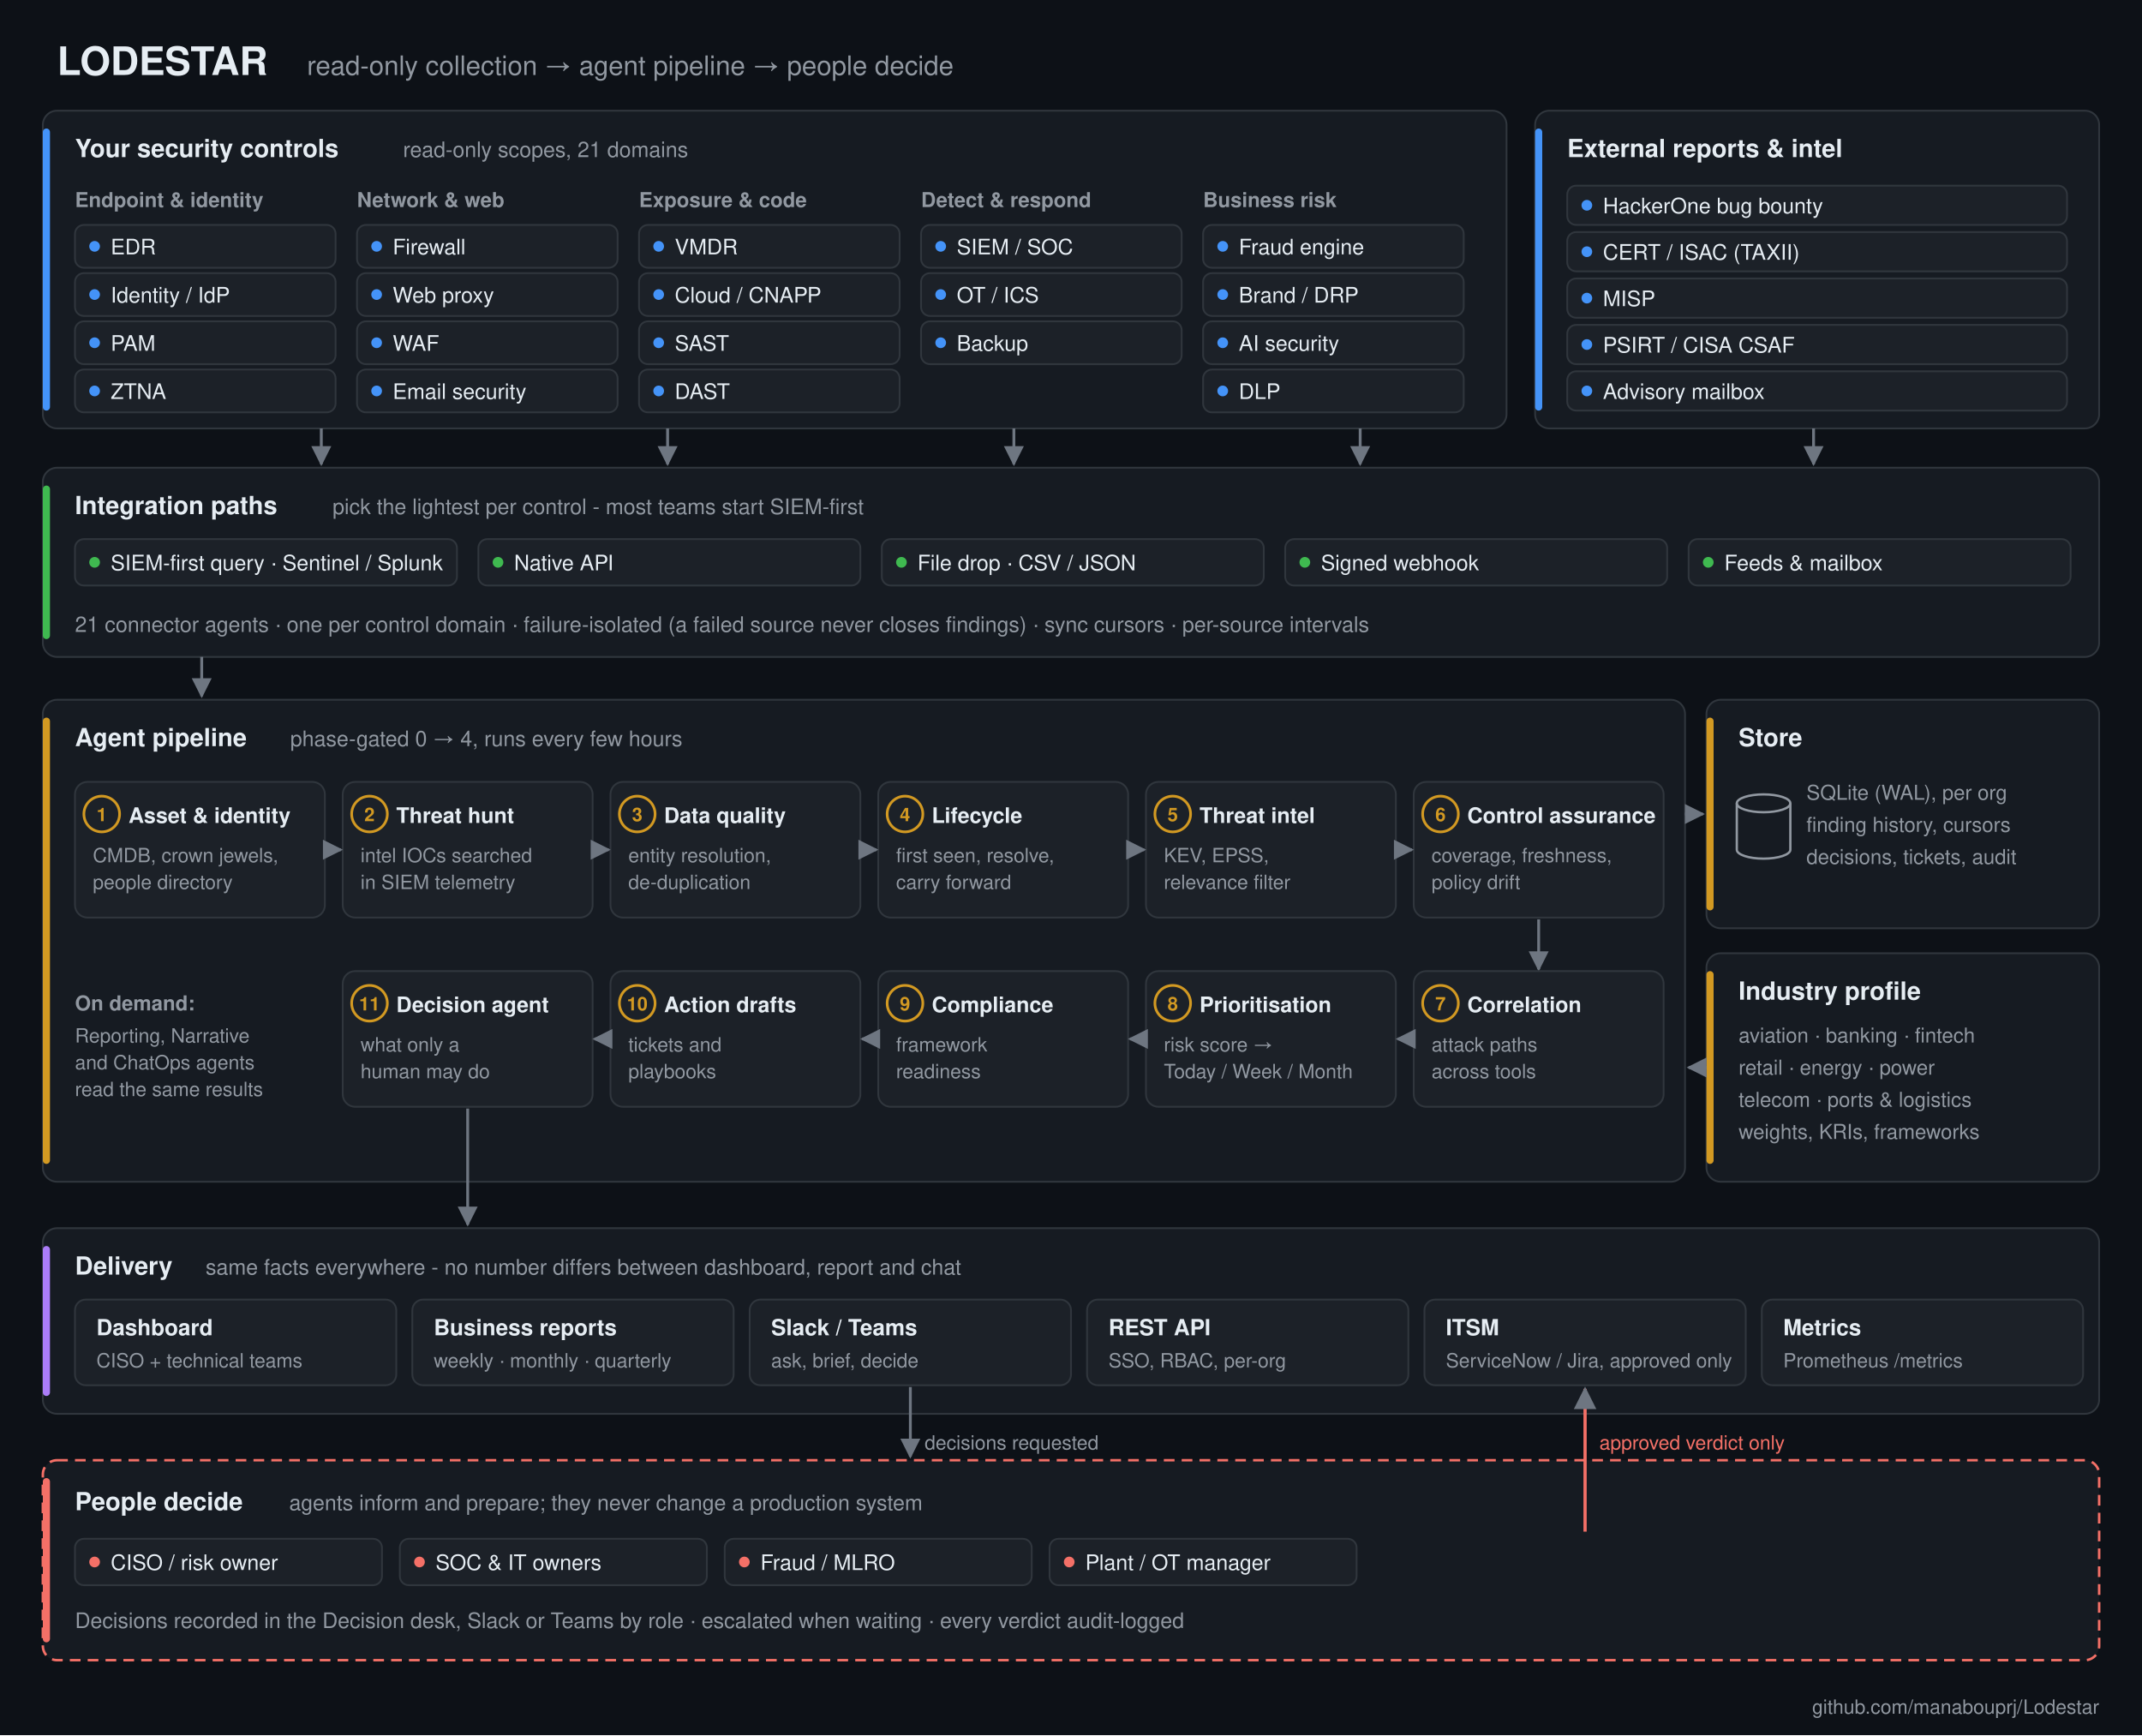
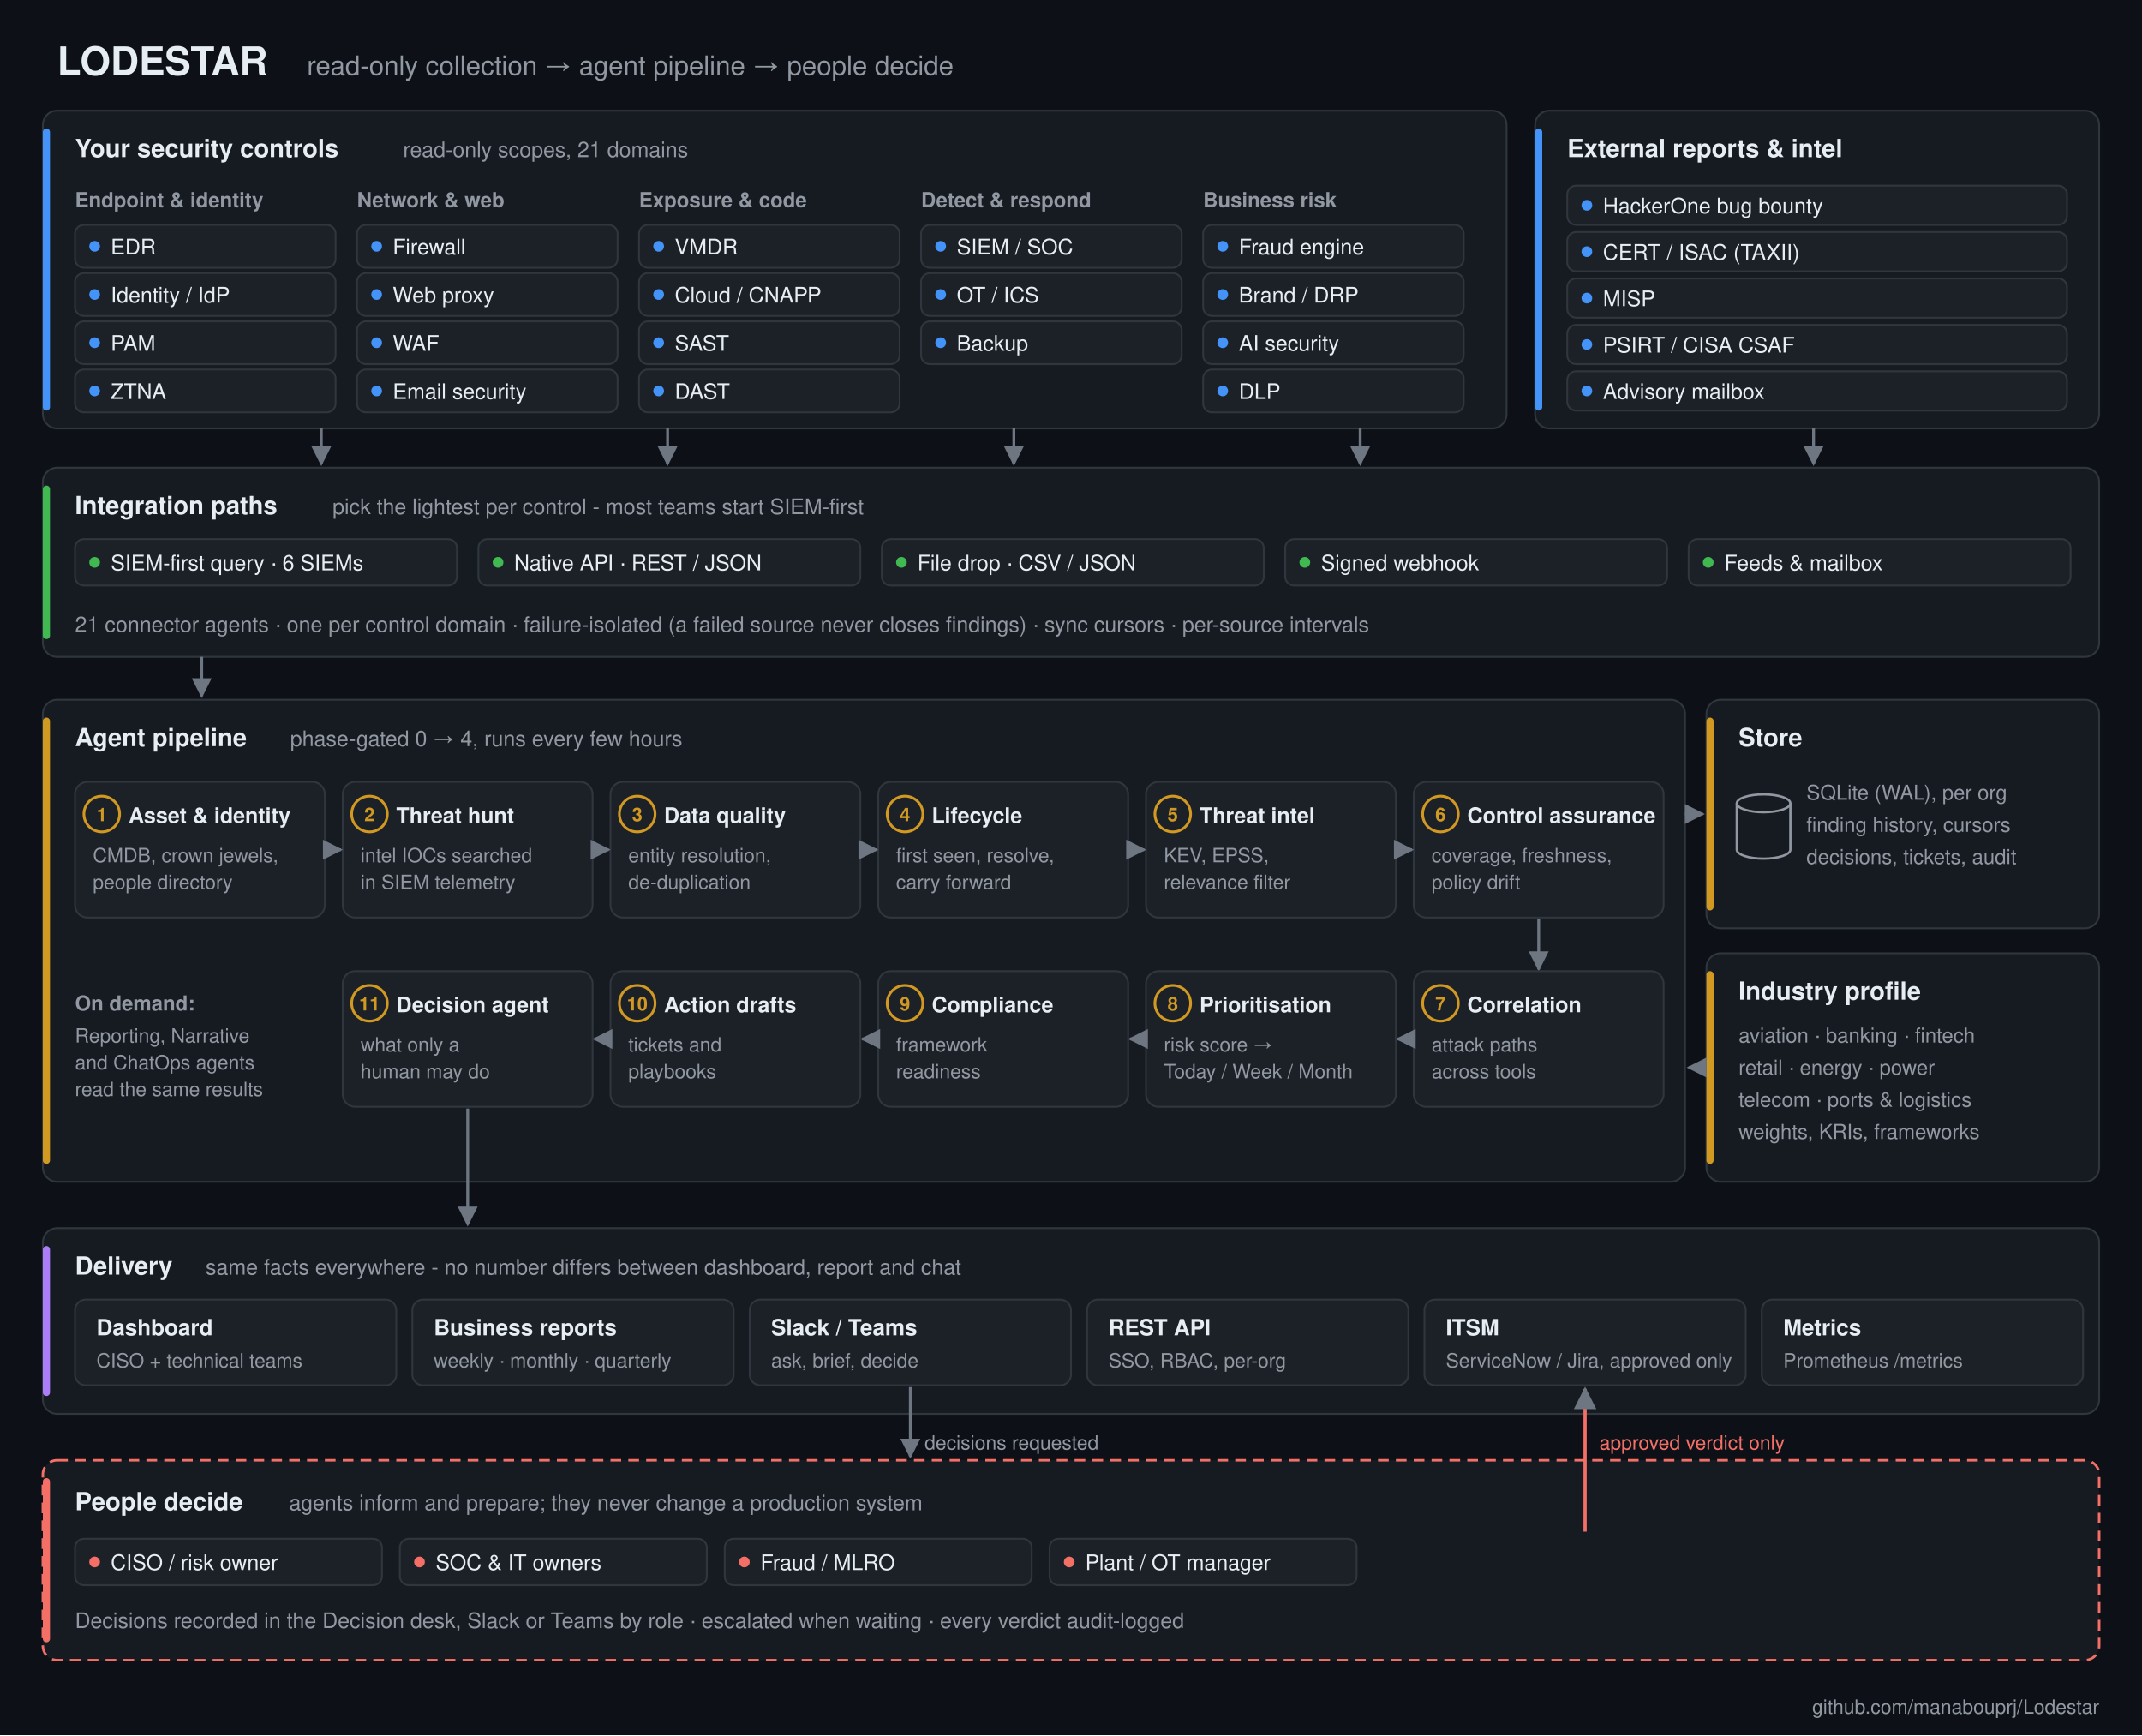
<svg xmlns="http://www.w3.org/2000/svg" width="1200" height="972" viewBox="0 0 1200 972" font-family="-apple-system, 'Segoe UI', Helvetica, Arial, sans-serif" role="img" aria-labelledby="t d">
  <defs>
    <marker id="ah" viewBox="0 0 10 10" refX="9" refY="5" markerWidth="7" markerHeight="7" orient="auto-start-reverse">
      <path d="M0,0 L10,5 L0,10 z" fill="#6e7681" />
    </marker>
  </defs>
  <rect x="0" y="0" width="1200" height="972" rx="0" fill="#0d1117" />
  <text x="32" y="42" font-size="22" font-weight="750" fill="#e6edf3" text-anchor="start">LODESTAR</text>
  <text x="172" y="42" font-size="15" font-weight="400" fill="#9198a1" text-anchor="start">read-only collection  →  agent pipeline  →  people decide</text>
  <rect x="24" y="62" width="820" height="178" rx="8" fill="#161b22" stroke="#30363d" stroke-width="1" />
  <rect x="24" y="72" width="4" height="158" rx="2" fill="#4493f8" />
  <text x="42" y="88" font-size="14" font-weight="650" fill="#e6edf3" text-anchor="start">Your security controls</text>
  <text x="225.8" y="88" font-size="12" font-weight="400" fill="#9198a1" text-anchor="start">read-only scopes, 21 domains</text>
  <text x="42" y="116" font-size="11.5" font-weight="600" fill="#9198a1" text-anchor="start">Endpoint &amp; identity</text>
  <rect x="42" y="126" width="146" height="24" rx="5" fill="#1c2128" stroke="#30363d" stroke-width="1" />
  <circle cx="53" cy="138.0" r="3" fill="#4493f8" />
  <text x="62" y="142.5" font-size="12" font-weight="400" fill="#e6edf3" text-anchor="start">EDR</text>
  <rect x="42" y="153" width="146" height="24" rx="5" fill="#1c2128" stroke="#30363d" stroke-width="1" />
  <circle cx="53" cy="165.0" r="3" fill="#4493f8" />
  <text x="62" y="169.5" font-size="12" font-weight="400" fill="#e6edf3" text-anchor="start">Identity / IdP</text>
  <rect x="42" y="180" width="146" height="24" rx="5" fill="#1c2128" stroke="#30363d" stroke-width="1" />
  <circle cx="53" cy="192.0" r="3" fill="#4493f8" />
  <text x="62" y="196.5" font-size="12" font-weight="400" fill="#e6edf3" text-anchor="start">PAM</text>
  <rect x="42" y="207" width="146" height="24" rx="5" fill="#1c2128" stroke="#30363d" stroke-width="1" />
  <circle cx="53" cy="219.0" r="3" fill="#4493f8" />
  <text x="62" y="223.5" font-size="12" font-weight="400" fill="#e6edf3" text-anchor="start">ZTNA</text>
  <text x="200" y="116" font-size="11.5" font-weight="600" fill="#9198a1" text-anchor="start">Network &amp; web</text>
  <rect x="200" y="126" width="146" height="24" rx="5" fill="#1c2128" stroke="#30363d" stroke-width="1" />
  <circle cx="211" cy="138.0" r="3" fill="#4493f8" />
  <text x="220" y="142.5" font-size="12" font-weight="400" fill="#e6edf3" text-anchor="start">Firewall</text>
  <rect x="200" y="153" width="146" height="24" rx="5" fill="#1c2128" stroke="#30363d" stroke-width="1" />
  <circle cx="211" cy="165.0" r="3" fill="#4493f8" />
  <text x="220" y="169.5" font-size="12" font-weight="400" fill="#e6edf3" text-anchor="start">Web proxy</text>
  <rect x="200" y="180" width="146" height="24" rx="5" fill="#1c2128" stroke="#30363d" stroke-width="1" />
  <circle cx="211" cy="192.0" r="3" fill="#4493f8" />
  <text x="220" y="196.5" font-size="12" font-weight="400" fill="#e6edf3" text-anchor="start">WAF</text>
  <rect x="200" y="207" width="146" height="24" rx="5" fill="#1c2128" stroke="#30363d" stroke-width="1" />
  <circle cx="211" cy="219.0" r="3" fill="#4493f8" />
  <text x="220" y="223.5" font-size="12" font-weight="400" fill="#e6edf3" text-anchor="start">Email security</text>
  <text x="358" y="116" font-size="11.5" font-weight="600" fill="#9198a1" text-anchor="start">Exposure &amp; code</text>
  <rect x="358" y="126" width="146" height="24" rx="5" fill="#1c2128" stroke="#30363d" stroke-width="1" />
  <circle cx="369" cy="138.0" r="3" fill="#4493f8" />
  <text x="378" y="142.5" font-size="12" font-weight="400" fill="#e6edf3" text-anchor="start">VMDR</text>
  <rect x="358" y="153" width="146" height="24" rx="5" fill="#1c2128" stroke="#30363d" stroke-width="1" />
  <circle cx="369" cy="165.0" r="3" fill="#4493f8" />
  <text x="378" y="169.5" font-size="12" font-weight="400" fill="#e6edf3" text-anchor="start">Cloud / CNAPP</text>
  <rect x="358" y="180" width="146" height="24" rx="5" fill="#1c2128" stroke="#30363d" stroke-width="1" />
  <circle cx="369" cy="192.0" r="3" fill="#4493f8" />
  <text x="378" y="196.5" font-size="12" font-weight="400" fill="#e6edf3" text-anchor="start">SAST</text>
  <rect x="358" y="207" width="146" height="24" rx="5" fill="#1c2128" stroke="#30363d" stroke-width="1" />
  <circle cx="369" cy="219.0" r="3" fill="#4493f8" />
  <text x="378" y="223.5" font-size="12" font-weight="400" fill="#e6edf3" text-anchor="start">DAST</text>
  <text x="516" y="116" font-size="11.5" font-weight="600" fill="#9198a1" text-anchor="start">Detect &amp; respond</text>
  <rect x="516" y="126" width="146" height="24" rx="5" fill="#1c2128" stroke="#30363d" stroke-width="1" />
  <circle cx="527" cy="138.0" r="3" fill="#4493f8" />
  <text x="536" y="142.5" font-size="12" font-weight="400" fill="#e6edf3" text-anchor="start">SIEM / SOC</text>
  <rect x="516" y="153" width="146" height="24" rx="5" fill="#1c2128" stroke="#30363d" stroke-width="1" />
  <circle cx="527" cy="165.0" r="3" fill="#4493f8" />
  <text x="536" y="169.5" font-size="12" font-weight="400" fill="#e6edf3" text-anchor="start">OT / ICS</text>
  <rect x="516" y="180" width="146" height="24" rx="5" fill="#1c2128" stroke="#30363d" stroke-width="1" />
  <circle cx="527" cy="192.0" r="3" fill="#4493f8" />
  <text x="536" y="196.5" font-size="12" font-weight="400" fill="#e6edf3" text-anchor="start">Backup</text>
  <text x="674" y="116" font-size="11.5" font-weight="600" fill="#9198a1" text-anchor="start">Business risk</text>
  <rect x="674" y="126" width="146" height="24" rx="5" fill="#1c2128" stroke="#30363d" stroke-width="1" />
  <circle cx="685" cy="138.0" r="3" fill="#4493f8" />
  <text x="694" y="142.5" font-size="12" font-weight="400" fill="#e6edf3" text-anchor="start">Fraud engine</text>
  <rect x="674" y="153" width="146" height="24" rx="5" fill="#1c2128" stroke="#30363d" stroke-width="1" />
  <circle cx="685" cy="165.0" r="3" fill="#4493f8" />
  <text x="694" y="169.5" font-size="12" font-weight="400" fill="#e6edf3" text-anchor="start">Brand / DRP</text>
  <rect x="674" y="180" width="146" height="24" rx="5" fill="#1c2128" stroke="#30363d" stroke-width="1" />
  <circle cx="685" cy="192.0" r="3" fill="#4493f8" />
  <text x="694" y="196.5" font-size="12" font-weight="400" fill="#e6edf3" text-anchor="start">AI security</text>
  <rect x="674" y="207" width="146" height="24" rx="5" fill="#1c2128" stroke="#30363d" stroke-width="1" />
  <circle cx="685" cy="219.0" r="3" fill="#4493f8" />
  <text x="694" y="223.5" font-size="12" font-weight="400" fill="#e6edf3" text-anchor="start">DLP</text>
  <rect x="860" y="62" width="316" height="178" rx="8" fill="#161b22" stroke="#30363d" stroke-width="1" />
  <rect x="860" y="72" width="4" height="158" rx="2" fill="#4493f8" />
  <text x="878" y="88" font-size="14" font-weight="650" fill="#e6edf3" text-anchor="start">External reports &amp; intel</text>
  <rect x="878" y="104" width="280" height="22" rx="5" fill="#1c2128" stroke="#30363d" stroke-width="1" />
  <circle cx="889" cy="115.0" r="3" fill="#4493f8" />
  <text x="898" y="119.5" font-size="12" font-weight="400" fill="#e6edf3" text-anchor="start">HackerOne bug bounty</text>
  <rect x="878" y="130" width="280" height="22" rx="5" fill="#1c2128" stroke="#30363d" stroke-width="1" />
  <circle cx="889" cy="141.0" r="3" fill="#4493f8" />
  <text x="898" y="145.5" font-size="12" font-weight="400" fill="#e6edf3" text-anchor="start">CERT / ISAC (TAXII)</text>
  <rect x="878" y="156" width="280" height="22" rx="5" fill="#1c2128" stroke="#30363d" stroke-width="1" />
  <circle cx="889" cy="167.0" r="3" fill="#4493f8" />
  <text x="898" y="171.5" font-size="12" font-weight="400" fill="#e6edf3" text-anchor="start">MISP</text>
  <rect x="878" y="182" width="280" height="22" rx="5" fill="#1c2128" stroke="#30363d" stroke-width="1" />
  <circle cx="889" cy="193.0" r="3" fill="#4493f8" />
  <text x="898" y="197.5" font-size="12" font-weight="400" fill="#e6edf3" text-anchor="start">PSIRT / CISA CSAF</text>
  <rect x="878" y="208" width="280" height="22" rx="5" fill="#1c2128" stroke="#30363d" stroke-width="1" />
  <circle cx="889" cy="219.0" r="3" fill="#4493f8" />
  <text x="898" y="223.5" font-size="12" font-weight="400" fill="#e6edf3" text-anchor="start">Advisory mailbox</text>
  <line x1="180" y1="240" x2="180" y2="260" stroke="#6e7681" stroke-width="1.6" marker-end="url(#ah)" />
  <line x1="374" y1="240" x2="374" y2="260" stroke="#6e7681" stroke-width="1.6" marker-end="url(#ah)" />
  <line x1="568" y1="240" x2="568" y2="260" stroke="#6e7681" stroke-width="1.6" marker-end="url(#ah)" />
  <line x1="762" y1="240" x2="762" y2="260" stroke="#6e7681" stroke-width="1.6" marker-end="url(#ah)" />
  <line x1="1016" y1="240" x2="1016" y2="260" stroke="#6e7681" stroke-width="1.6" marker-end="url(#ah)" />
  <rect x="24" y="262" width="1152" height="106" rx="8" fill="#161b22" stroke="#30363d" stroke-width="1" />
  <rect x="24" y="272" width="4" height="86" rx="2" fill="#3fb950" />
  <text x="42" y="288" font-size="14" font-weight="650" fill="#e6edf3" text-anchor="start">Integration paths</text>
  <text x="186.3" y="288" font-size="12" font-weight="400" fill="#9198a1" text-anchor="start">pick the lightest per control - most teams start SIEM-first</text>
  <rect x="42" y="302" width="214" height="26" rx="5" fill="#1c2128" stroke="#30363d" stroke-width="1" />
  <circle cx="53" cy="315.0" r="3" fill="#3fb950" />
-   <text x="62" y="319.5" font-size="12" font-weight="400" fill="#e6edf3" text-anchor="start">SIEM-first query · Sentinel / Splunk</text>
+   <text x="62" y="319.5" font-size="12" font-weight="400" fill="#e6edf3" text-anchor="start">SIEM-first query · 6 SIEMs</text>
  <rect x="268" y="302" width="214" height="26" rx="5" fill="#1c2128" stroke="#30363d" stroke-width="1" />
  <circle cx="279" cy="315.0" r="3" fill="#3fb950" />
-   <text x="288" y="319.5" font-size="12" font-weight="400" fill="#e6edf3" text-anchor="start">Native API</text>
+   <text x="288" y="319.5" font-size="12" font-weight="400" fill="#e6edf3" text-anchor="start">Native API · REST / JSON</text>
  <rect x="494" y="302" width="214" height="26" rx="5" fill="#1c2128" stroke="#30363d" stroke-width="1" />
  <circle cx="505" cy="315.0" r="3" fill="#3fb950" />
  <text x="514" y="319.5" font-size="12" font-weight="400" fill="#e6edf3" text-anchor="start">File drop · CSV / JSON</text>
  <rect x="720" y="302" width="214" height="26" rx="5" fill="#1c2128" stroke="#30363d" stroke-width="1" />
  <circle cx="731" cy="315.0" r="3" fill="#3fb950" />
  <text x="740" y="319.5" font-size="12" font-weight="400" fill="#e6edf3" text-anchor="start">Signed webhook</text>
  <rect x="946" y="302" width="214" height="26" rx="5" fill="#1c2128" stroke="#30363d" stroke-width="1" />
  <circle cx="957" cy="315.0" r="3" fill="#3fb950" />
  <text x="966" y="319.5" font-size="12" font-weight="400" fill="#e6edf3" text-anchor="start">Feeds &amp; mailbox</text>
  <text x="42" y="354" font-size="12" font-weight="400" fill="#9198a1" text-anchor="start">21 connector agents  ·  one per control domain  ·  failure-isolated (a failed source never closes findings)  ·  sync cursors  ·  per-source intervals</text>
  <line x1="113" y1="368" x2="113" y2="390" stroke="#6e7681" stroke-width="1.6" marker-end="url(#ah)" />
  <rect x="24" y="392" width="920" height="270" rx="8" fill="#161b22" stroke="#30363d" stroke-width="1" />
  <rect x="24" y="402" width="4" height="250" rx="2" fill="#d29922" />
  <text x="42" y="418" font-size="14" font-weight="650" fill="#e6edf3" text-anchor="start">Agent pipeline</text>
  <text x="162.6" y="418" font-size="12" font-weight="400" fill="#9198a1" text-anchor="start">phase-gated 0 → 4, runs every few hours</text>
  <rect x="42" y="438" width="140" height="76" rx="7" fill="#1c2128" stroke="#30363d" stroke-width="1" />
  <circle cx="57" cy="456" r="10" fill="none" stroke="#d29922" stroke-width="1.5" />
  <text x="57" y="460" font-size="10.5" font-weight="700" fill="#d29922" text-anchor="middle">1</text>
  <text x="72" y="461" font-size="12" font-weight="650" fill="#e6edf3" text-anchor="start">Asset &amp; identity</text>
  <text x="52" y="483" font-size="11" font-weight="400" fill="#9198a1" text-anchor="start">CMDB, crown jewels,</text>
  <text x="52" y="498" font-size="11" font-weight="400" fill="#9198a1" text-anchor="start">people directory</text>
  <rect x="192" y="438" width="140" height="76" rx="7" fill="#1c2128" stroke="#30363d" stroke-width="1" />
  <circle cx="207" cy="456" r="10" fill="none" stroke="#d29922" stroke-width="1.5" />
  <text x="207" y="460" font-size="10.5" font-weight="700" fill="#d29922" text-anchor="middle">2</text>
  <text x="222" y="461" font-size="12" font-weight="650" fill="#e6edf3" text-anchor="start">Threat hunt</text>
  <text x="202" y="483" font-size="11" font-weight="400" fill="#9198a1" text-anchor="start">intel IOCs searched</text>
  <text x="202" y="498" font-size="11" font-weight="400" fill="#9198a1" text-anchor="start">in SIEM telemetry</text>
  <line x1="183" y1="476.0" x2="191" y2="476.0" stroke="#6e7681" stroke-width="1.6" marker-end="url(#ah)" />
  <rect x="342" y="438" width="140" height="76" rx="7" fill="#1c2128" stroke="#30363d" stroke-width="1" />
  <circle cx="357" cy="456" r="10" fill="none" stroke="#d29922" stroke-width="1.5" />
  <text x="357" y="460" font-size="10.5" font-weight="700" fill="#d29922" text-anchor="middle">3</text>
  <text x="372" y="461" font-size="12" font-weight="650" fill="#e6edf3" text-anchor="start">Data quality</text>
  <text x="352" y="483" font-size="11" font-weight="400" fill="#9198a1" text-anchor="start">entity resolution,</text>
  <text x="352" y="498" font-size="11" font-weight="400" fill="#9198a1" text-anchor="start">de-duplication</text>
  <line x1="333" y1="476.0" x2="341" y2="476.0" stroke="#6e7681" stroke-width="1.6" marker-end="url(#ah)" />
  <rect x="492" y="438" width="140" height="76" rx="7" fill="#1c2128" stroke="#30363d" stroke-width="1" />
  <circle cx="507" cy="456" r="10" fill="none" stroke="#d29922" stroke-width="1.5" />
  <text x="507" y="460" font-size="10.5" font-weight="700" fill="#d29922" text-anchor="middle">4</text>
  <text x="522" y="461" font-size="12" font-weight="650" fill="#e6edf3" text-anchor="start">Lifecycle</text>
  <text x="502" y="483" font-size="11" font-weight="400" fill="#9198a1" text-anchor="start">first seen, resolve,</text>
  <text x="502" y="498" font-size="11" font-weight="400" fill="#9198a1" text-anchor="start">carry forward</text>
  <line x1="483" y1="476.0" x2="491" y2="476.0" stroke="#6e7681" stroke-width="1.6" marker-end="url(#ah)" />
  <rect x="642" y="438" width="140" height="76" rx="7" fill="#1c2128" stroke="#30363d" stroke-width="1" />
  <circle cx="657" cy="456" r="10" fill="none" stroke="#d29922" stroke-width="1.5" />
  <text x="657" y="460" font-size="10.5" font-weight="700" fill="#d29922" text-anchor="middle">5</text>
  <text x="672" y="461" font-size="12" font-weight="650" fill="#e6edf3" text-anchor="start">Threat intel</text>
  <text x="652" y="483" font-size="11" font-weight="400" fill="#9198a1" text-anchor="start">KEV, EPSS,</text>
  <text x="652" y="498" font-size="11" font-weight="400" fill="#9198a1" text-anchor="start">relevance filter</text>
  <line x1="633" y1="476.0" x2="641" y2="476.0" stroke="#6e7681" stroke-width="1.6" marker-end="url(#ah)" />
  <rect x="792" y="438" width="140" height="76" rx="7" fill="#1c2128" stroke="#30363d" stroke-width="1" />
  <circle cx="807" cy="456" r="10" fill="none" stroke="#d29922" stroke-width="1.5" />
  <text x="807" y="460" font-size="10.5" font-weight="700" fill="#d29922" text-anchor="middle">6</text>
  <text x="822" y="461" font-size="12" font-weight="650" fill="#e6edf3" text-anchor="start">Control assurance</text>
  <text x="802" y="483" font-size="11" font-weight="400" fill="#9198a1" text-anchor="start">coverage, freshness,</text>
  <text x="802" y="498" font-size="11" font-weight="400" fill="#9198a1" text-anchor="start">policy drift</text>
  <line x1="783" y1="476.0" x2="791" y2="476.0" stroke="#6e7681" stroke-width="1.6" marker-end="url(#ah)" />
  <line x1="862.0" y1="515" x2="862.0" y2="543" stroke="#6e7681" stroke-width="1.6" marker-end="url(#ah)" />
  <rect x="792" y="544" width="140" height="76" rx="7" fill="#1c2128" stroke="#30363d" stroke-width="1" />
  <circle cx="807" cy="562" r="10" fill="none" stroke="#d29922" stroke-width="1.5" />
  <text x="807" y="566" font-size="10.5" font-weight="700" fill="#d29922" text-anchor="middle">7</text>
  <text x="822" y="567" font-size="12" font-weight="650" fill="#e6edf3" text-anchor="start">Correlation</text>
  <text x="802" y="589" font-size="11" font-weight="400" fill="#9198a1" text-anchor="start">attack paths</text>
  <text x="802" y="604" font-size="11" font-weight="400" fill="#9198a1" text-anchor="start">across tools</text>
  <rect x="642" y="544" width="140" height="76" rx="7" fill="#1c2128" stroke="#30363d" stroke-width="1" />
  <circle cx="657" cy="562" r="10" fill="none" stroke="#d29922" stroke-width="1.5" />
  <text x="657" y="566" font-size="10.5" font-weight="700" fill="#d29922" text-anchor="middle">8</text>
  <text x="672" y="567" font-size="12" font-weight="650" fill="#e6edf3" text-anchor="start">Prioritisation</text>
  <text x="652" y="589" font-size="11" font-weight="400" fill="#9198a1" text-anchor="start">risk score →</text>
  <text x="652" y="604" font-size="11" font-weight="400" fill="#9198a1" text-anchor="start">Today / Week / Month</text>
  <line x1="791" y1="582.0" x2="783" y2="582.0" stroke="#6e7681" stroke-width="1.6" marker-end="url(#ah)" />
  <rect x="492" y="544" width="140" height="76" rx="7" fill="#1c2128" stroke="#30363d" stroke-width="1" />
  <circle cx="507" cy="562" r="10" fill="none" stroke="#d29922" stroke-width="1.5" />
  <text x="507" y="566" font-size="10.5" font-weight="700" fill="#d29922" text-anchor="middle">9</text>
  <text x="522" y="567" font-size="12" font-weight="650" fill="#e6edf3" text-anchor="start">Compliance</text>
  <text x="502" y="589" font-size="11" font-weight="400" fill="#9198a1" text-anchor="start">framework</text>
  <text x="502" y="604" font-size="11" font-weight="400" fill="#9198a1" text-anchor="start">readiness</text>
  <line x1="641" y1="582.0" x2="633" y2="582.0" stroke="#6e7681" stroke-width="1.6" marker-end="url(#ah)" />
  <rect x="342" y="544" width="140" height="76" rx="7" fill="#1c2128" stroke="#30363d" stroke-width="1" />
  <circle cx="357" cy="562" r="10" fill="none" stroke="#d29922" stroke-width="1.5" />
  <text x="357" y="566" font-size="10.5" font-weight="700" fill="#d29922" text-anchor="middle">10</text>
  <text x="372" y="567" font-size="12" font-weight="650" fill="#e6edf3" text-anchor="start">Action drafts</text>
  <text x="352" y="589" font-size="11" font-weight="400" fill="#9198a1" text-anchor="start">tickets and</text>
  <text x="352" y="604" font-size="11" font-weight="400" fill="#9198a1" text-anchor="start">playbooks</text>
  <line x1="491" y1="582.0" x2="483" y2="582.0" stroke="#6e7681" stroke-width="1.6" marker-end="url(#ah)" />
  <rect x="192" y="544" width="140" height="76" rx="7" fill="#1c2128" stroke="#30363d" stroke-width="1" />
  <circle cx="207" cy="562" r="10" fill="none" stroke="#d29922" stroke-width="1.5" />
  <text x="207" y="566" font-size="10.5" font-weight="700" fill="#d29922" text-anchor="middle">11</text>
  <text x="222" y="567" font-size="12" font-weight="650" fill="#e6edf3" text-anchor="start">Decision agent</text>
  <text x="202" y="589" font-size="11" font-weight="400" fill="#9198a1" text-anchor="start">what only a</text>
  <text x="202" y="604" font-size="11" font-weight="400" fill="#9198a1" text-anchor="start">human may do</text>
  <line x1="341" y1="582.0" x2="333" y2="582.0" stroke="#6e7681" stroke-width="1.6" marker-end="url(#ah)" />
  <text x="42" y="566" font-size="11.5" font-weight="600" fill="#9198a1" text-anchor="start">On demand:</text>
  <text x="42" y="584" font-size="11" font-weight="400" fill="#9198a1" text-anchor="start">Reporting, Narrative</text>
  <text x="42" y="599" font-size="11" font-weight="400" fill="#9198a1" text-anchor="start">and ChatOps agents</text>
  <text x="42" y="614" font-size="11" font-weight="400" fill="#9198a1" text-anchor="start">read the same results</text>
  <rect x="956" y="392" width="220" height="128" rx="8" fill="#161b22" stroke="#30363d" stroke-width="1" />
  <rect x="956" y="402" width="4" height="108" rx="2" fill="#d29922" />
  <text x="974" y="418" font-size="14" font-weight="650" fill="#e6edf3" text-anchor="start">Store</text>
  <ellipse cx="988" cy="450" rx="15" ry="5" fill="none" stroke="#9198a1" stroke-width="1.3" />
  <path d="M973,450 v26 a15,5 0 0 0 30,0 v-26" fill="none" stroke="#9198a1" stroke-width="1.3" />
  <text x="1012" y="448" font-size="11.5" font-weight="400" fill="#9198a1" text-anchor="start">SQLite (WAL), per org</text>
  <text x="1012" y="466" font-size="11.5" font-weight="400" fill="#9198a1" text-anchor="start">finding history, cursors</text>
  <text x="1012" y="484" font-size="11.5" font-weight="400" fill="#9198a1" text-anchor="start">decisions, tickets, audit</text>
  <rect x="956" y="534" width="220" height="128" rx="8" fill="#161b22" stroke="#30363d" stroke-width="1" />
  <rect x="956" y="544" width="4" height="108" rx="2" fill="#d29922" />
  <text x="974" y="560" font-size="14" font-weight="650" fill="#e6edf3" text-anchor="start">Industry profile</text>
  <text x="974" y="584" font-size="11.5" font-weight="400" fill="#9198a1" text-anchor="start">aviation · banking · fintech</text>
  <text x="974" y="602" font-size="11.5" font-weight="400" fill="#9198a1" text-anchor="start">retail · energy · power</text>
  <text x="974" y="620" font-size="11.5" font-weight="400" fill="#9198a1" text-anchor="start">telecom · ports &amp; logistics</text>
  <text x="974" y="638" font-size="11.5" font-weight="400" fill="#9198a1" text-anchor="start">weights, KRIs, frameworks</text>
  <line x1="956" y1="598" x2="946" y2="598" stroke="#6e7681" stroke-width="1.6" stroke-dasharray="4 3" marker-end="url(#ah)" />
  <line x1="944" y1="456" x2="954" y2="456" stroke="#6e7681" stroke-width="1.6" marker-end="url(#ah)" />
  <line x1="262.0" y1="621" x2="262.0" y2="686" stroke="#6e7681" stroke-width="1.6" marker-end="url(#ah)" />
  <rect x="24" y="688" width="1152" height="104" rx="8" fill="#161b22" stroke="#30363d" stroke-width="1" />
  <rect x="24" y="698" width="4" height="84" rx="2" fill="#ab7df8" />
  <text x="42" y="714" font-size="14" font-weight="650" fill="#e6edf3" text-anchor="start">Delivery</text>
  <text x="115.2" y="714" font-size="12" font-weight="400" fill="#9198a1" text-anchor="start">same facts everywhere - no number differs between dashboard, report and chat</text>
  <rect x="42" y="728" width="180" height="48" rx="6" fill="#1c2128" stroke="#30363d" stroke-width="1" />
  <text x="54" y="748" font-size="12.5" font-weight="650" fill="#e6edf3" text-anchor="start">Dashboard</text>
  <text x="54" y="766" font-size="11" font-weight="400" fill="#9198a1" text-anchor="start">CISO + technical teams</text>
  <rect x="231" y="728" width="180" height="48" rx="6" fill="#1c2128" stroke="#30363d" stroke-width="1" />
  <text x="243" y="748" font-size="12.5" font-weight="650" fill="#e6edf3" text-anchor="start">Business reports</text>
  <text x="243" y="766" font-size="11" font-weight="400" fill="#9198a1" text-anchor="start">weekly · monthly · quarterly</text>
  <rect x="420" y="728" width="180" height="48" rx="6" fill="#1c2128" stroke="#30363d" stroke-width="1" />
  <text x="432" y="748" font-size="12.5" font-weight="650" fill="#e6edf3" text-anchor="start">Slack / Teams</text>
  <text x="432" y="766" font-size="11" font-weight="400" fill="#9198a1" text-anchor="start">ask, brief, decide</text>
  <rect x="609" y="728" width="180" height="48" rx="6" fill="#1c2128" stroke="#30363d" stroke-width="1" />
  <text x="621" y="748" font-size="12.5" font-weight="650" fill="#e6edf3" text-anchor="start">REST API</text>
  <text x="621" y="766" font-size="11" font-weight="400" fill="#9198a1" text-anchor="start">SSO, RBAC, per-org</text>
  <rect x="798" y="728" width="180" height="48" rx="6" fill="#1c2128" stroke="#30363d" stroke-width="1" />
  <text x="810" y="748" font-size="12.5" font-weight="650" fill="#e6edf3" text-anchor="start">ITSM</text>
  <text x="810" y="766" font-size="11" font-weight="400" fill="#9198a1" text-anchor="start">ServiceNow / Jira, approved only</text>
  <rect x="987" y="728" width="180" height="48" rx="6" fill="#1c2128" stroke="#30363d" stroke-width="1" />
  <text x="999" y="748" font-size="12.5" font-weight="650" fill="#e6edf3" text-anchor="start">Metrics</text>
  <text x="999" y="766" font-size="11" font-weight="400" fill="#9198a1" text-anchor="start">Prometheus /metrics</text>
  <rect x="24" y="818" width="1152" height="112" rx="8" fill="#161b22" stroke="#f47067" stroke-width="1.4" stroke-dasharray="6 4" />
  <rect x="24" y="828" width="4" height="92" rx="2" fill="#f47067" />
  <text x="42" y="846" font-size="14" font-weight="650" fill="#e6edf3" text-anchor="start">People decide</text>
  <text x="162" y="846" font-size="12" font-weight="400" fill="#9198a1" text-anchor="start">agents inform and prepare; they never change a production system</text>
  <rect x="42" y="862" width="172" height="26" rx="5" fill="#1c2128" stroke="#30363d" stroke-width="1" />
  <circle cx="53" cy="875.0" r="3" fill="#f47067" />
  <text x="62" y="879.5" font-size="12" font-weight="400" fill="#e6edf3" text-anchor="start">CISO / risk owner</text>
  <rect x="224" y="862" width="172" height="26" rx="5" fill="#1c2128" stroke="#30363d" stroke-width="1" />
  <circle cx="235" cy="875.0" r="3" fill="#f47067" />
  <text x="244" y="879.5" font-size="12" font-weight="400" fill="#e6edf3" text-anchor="start">SOC &amp; IT owners</text>
  <rect x="406" y="862" width="172" height="26" rx="5" fill="#1c2128" stroke="#30363d" stroke-width="1" />
  <circle cx="417" cy="875.0" r="3" fill="#f47067" />
  <text x="426" y="879.5" font-size="12" font-weight="400" fill="#e6edf3" text-anchor="start">Fraud / MLRO</text>
  <rect x="588" y="862" width="172" height="26" rx="5" fill="#1c2128" stroke="#30363d" stroke-width="1" />
  <circle cx="599" cy="875.0" r="3" fill="#f47067" />
  <text x="608" y="879.5" font-size="12" font-weight="400" fill="#e6edf3" text-anchor="start">Plant / OT manager</text>
  <text x="42" y="912" font-size="12" font-weight="400" fill="#9198a1" text-anchor="start">Decisions recorded in the Decision desk, Slack or Teams by role · escalated when waiting · every verdict audit-logged</text>
  <line x1="510.0" y1="777" x2="510.0" y2="816" stroke="#6e7681" stroke-width="1.6" marker-end="url(#ah)" />
  <text x="518.0" y="812" font-size="11" font-weight="400" fill="#9198a1" text-anchor="start">decisions requested</text>
  <path d="M888.0,858 L888.0,778" fill="none" stroke="#f47067" stroke-width="1.8" marker-end="url(#ah)" />
  <text x="896.0" y="812" font-size="11" font-weight="400" fill="#f47067" text-anchor="start">approved verdict only</text>
  <text x="1176" y="960" font-size="11" font-weight="400" fill="#9198a1" text-anchor="end">github.com/manabouprj/Lodestar</text>
</svg>
